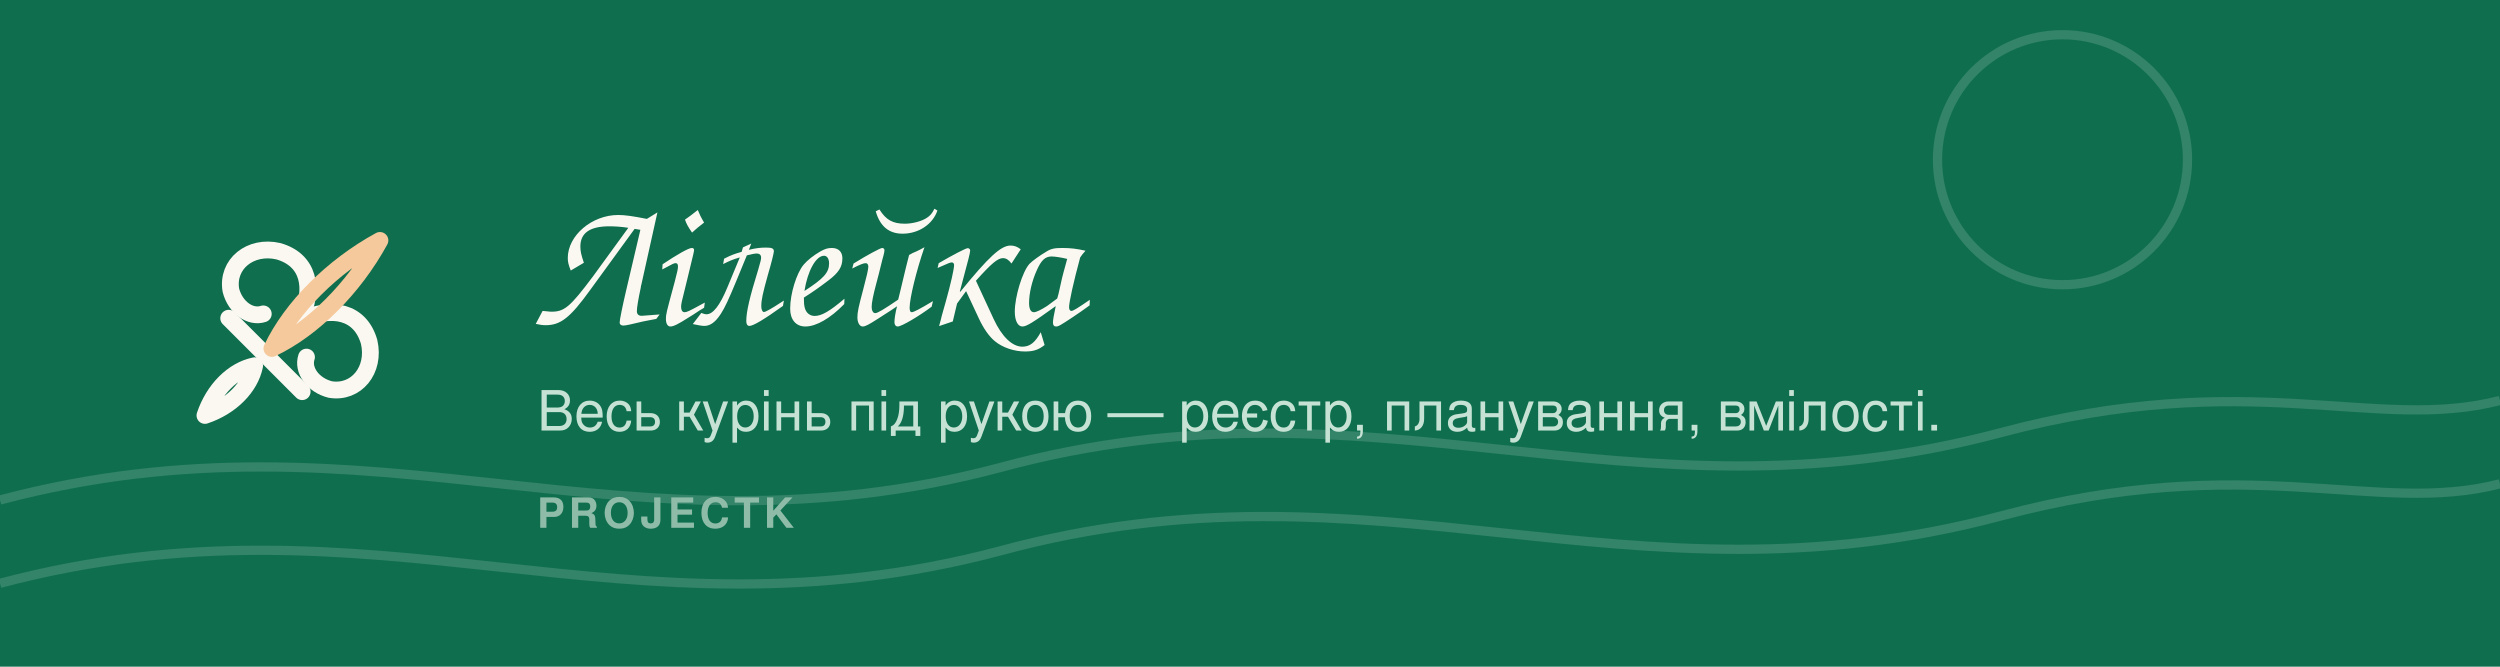
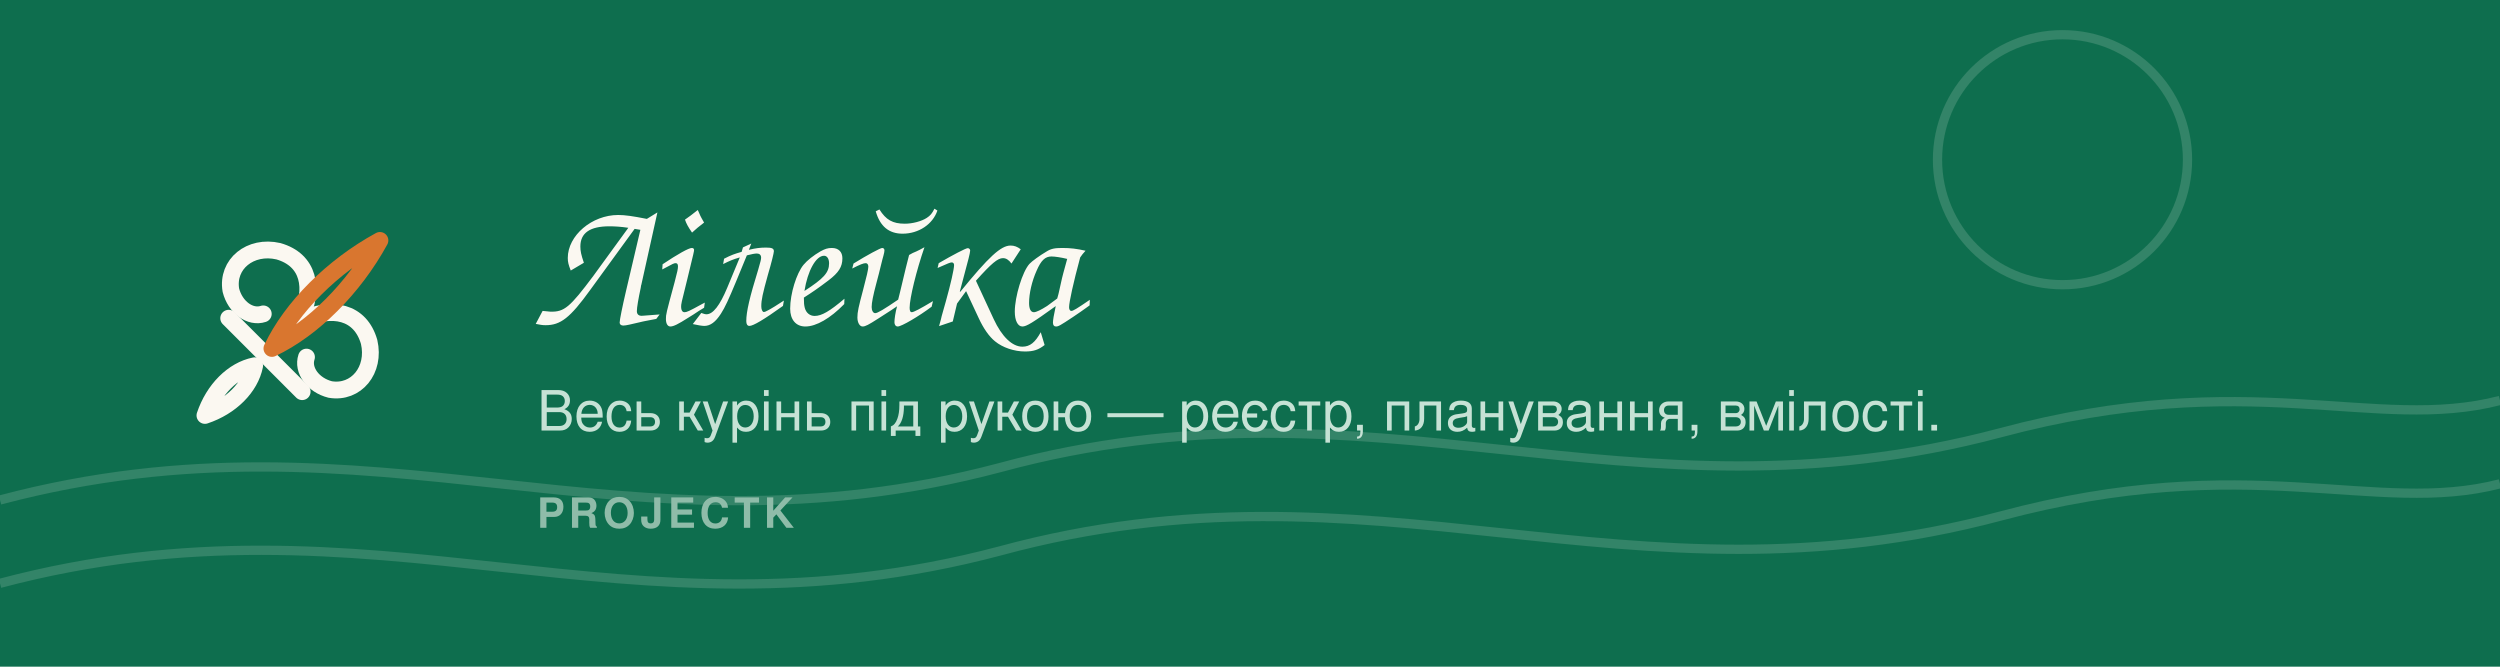
<svg xmlns="http://www.w3.org/2000/svg" viewBox="0 0 1080 288" width="1080" height="288">
  <rect width="1080" height="288" fill="#0E6E4E" />
  <g fill="none" stroke="#FBF8F1" stroke-width="4" opacity="0.16">
    <path d="M0 216 C162 173 270 245 432 202 C594 158 702 230 864 187 C972 158 1026 187 1080 173" />
    <path d="M0 252 C162 209 270 281 432 238 C594 194 702 266 864 223 C972 194 1026 223 1080 209" />
    <circle cx="891" cy="69" r="54" />
  </g>
  <g fill="none" stroke="#FBF8F1" stroke-width="5.5" stroke-linecap="round" stroke-linejoin="round" transform="translate(58 78) scale(1.32)">
    <g transform="rotate(45 50 50)">
      <path d="M50 44 C54 33 62 28 71 33 C79 38 80 48 73 53 C68 56 62 55 60 51" />
      <path d="M50 44 C46 33 38 28 29 33 C21 38 20 48 27 53 C32 56 38 55 40 51" />
      <path d="M33 60 H67" />
      <path d="M50 88 C46 80 46 71 50 65 C54 71 54 80 50 88 Z" />
-       <path d="M50 7 C45 24 45 43 50 57 C55 43 55 24 50 7 Z" stroke="#F5C99B" />
+       <path d="M50 7 C45 24 45 43 50 57 C55 43 55 24 50 7 Z" stroke="#D9762F" />
    </g>
  </g>
  <text x="230" y="140" font-family="Patrick Hand, Comic Sans MS, cursive" font-size="80" fill="#FBF8F1">Лілейка</text>
  <text x="232" y="186" font-family="Karla, Helvetica, Arial, sans-serif" font-size="24" fill="#C6E2D5">Весь курінь під рукою — реєстр, планування, вмілості.</text>
  <text x="232" y="228" font-family="Karla, Helvetica, Arial, sans-serif" font-size="18" font-weight="700" fill="#8FBCA9" letter-spacing="2">PROJECTK</text>
</svg>
